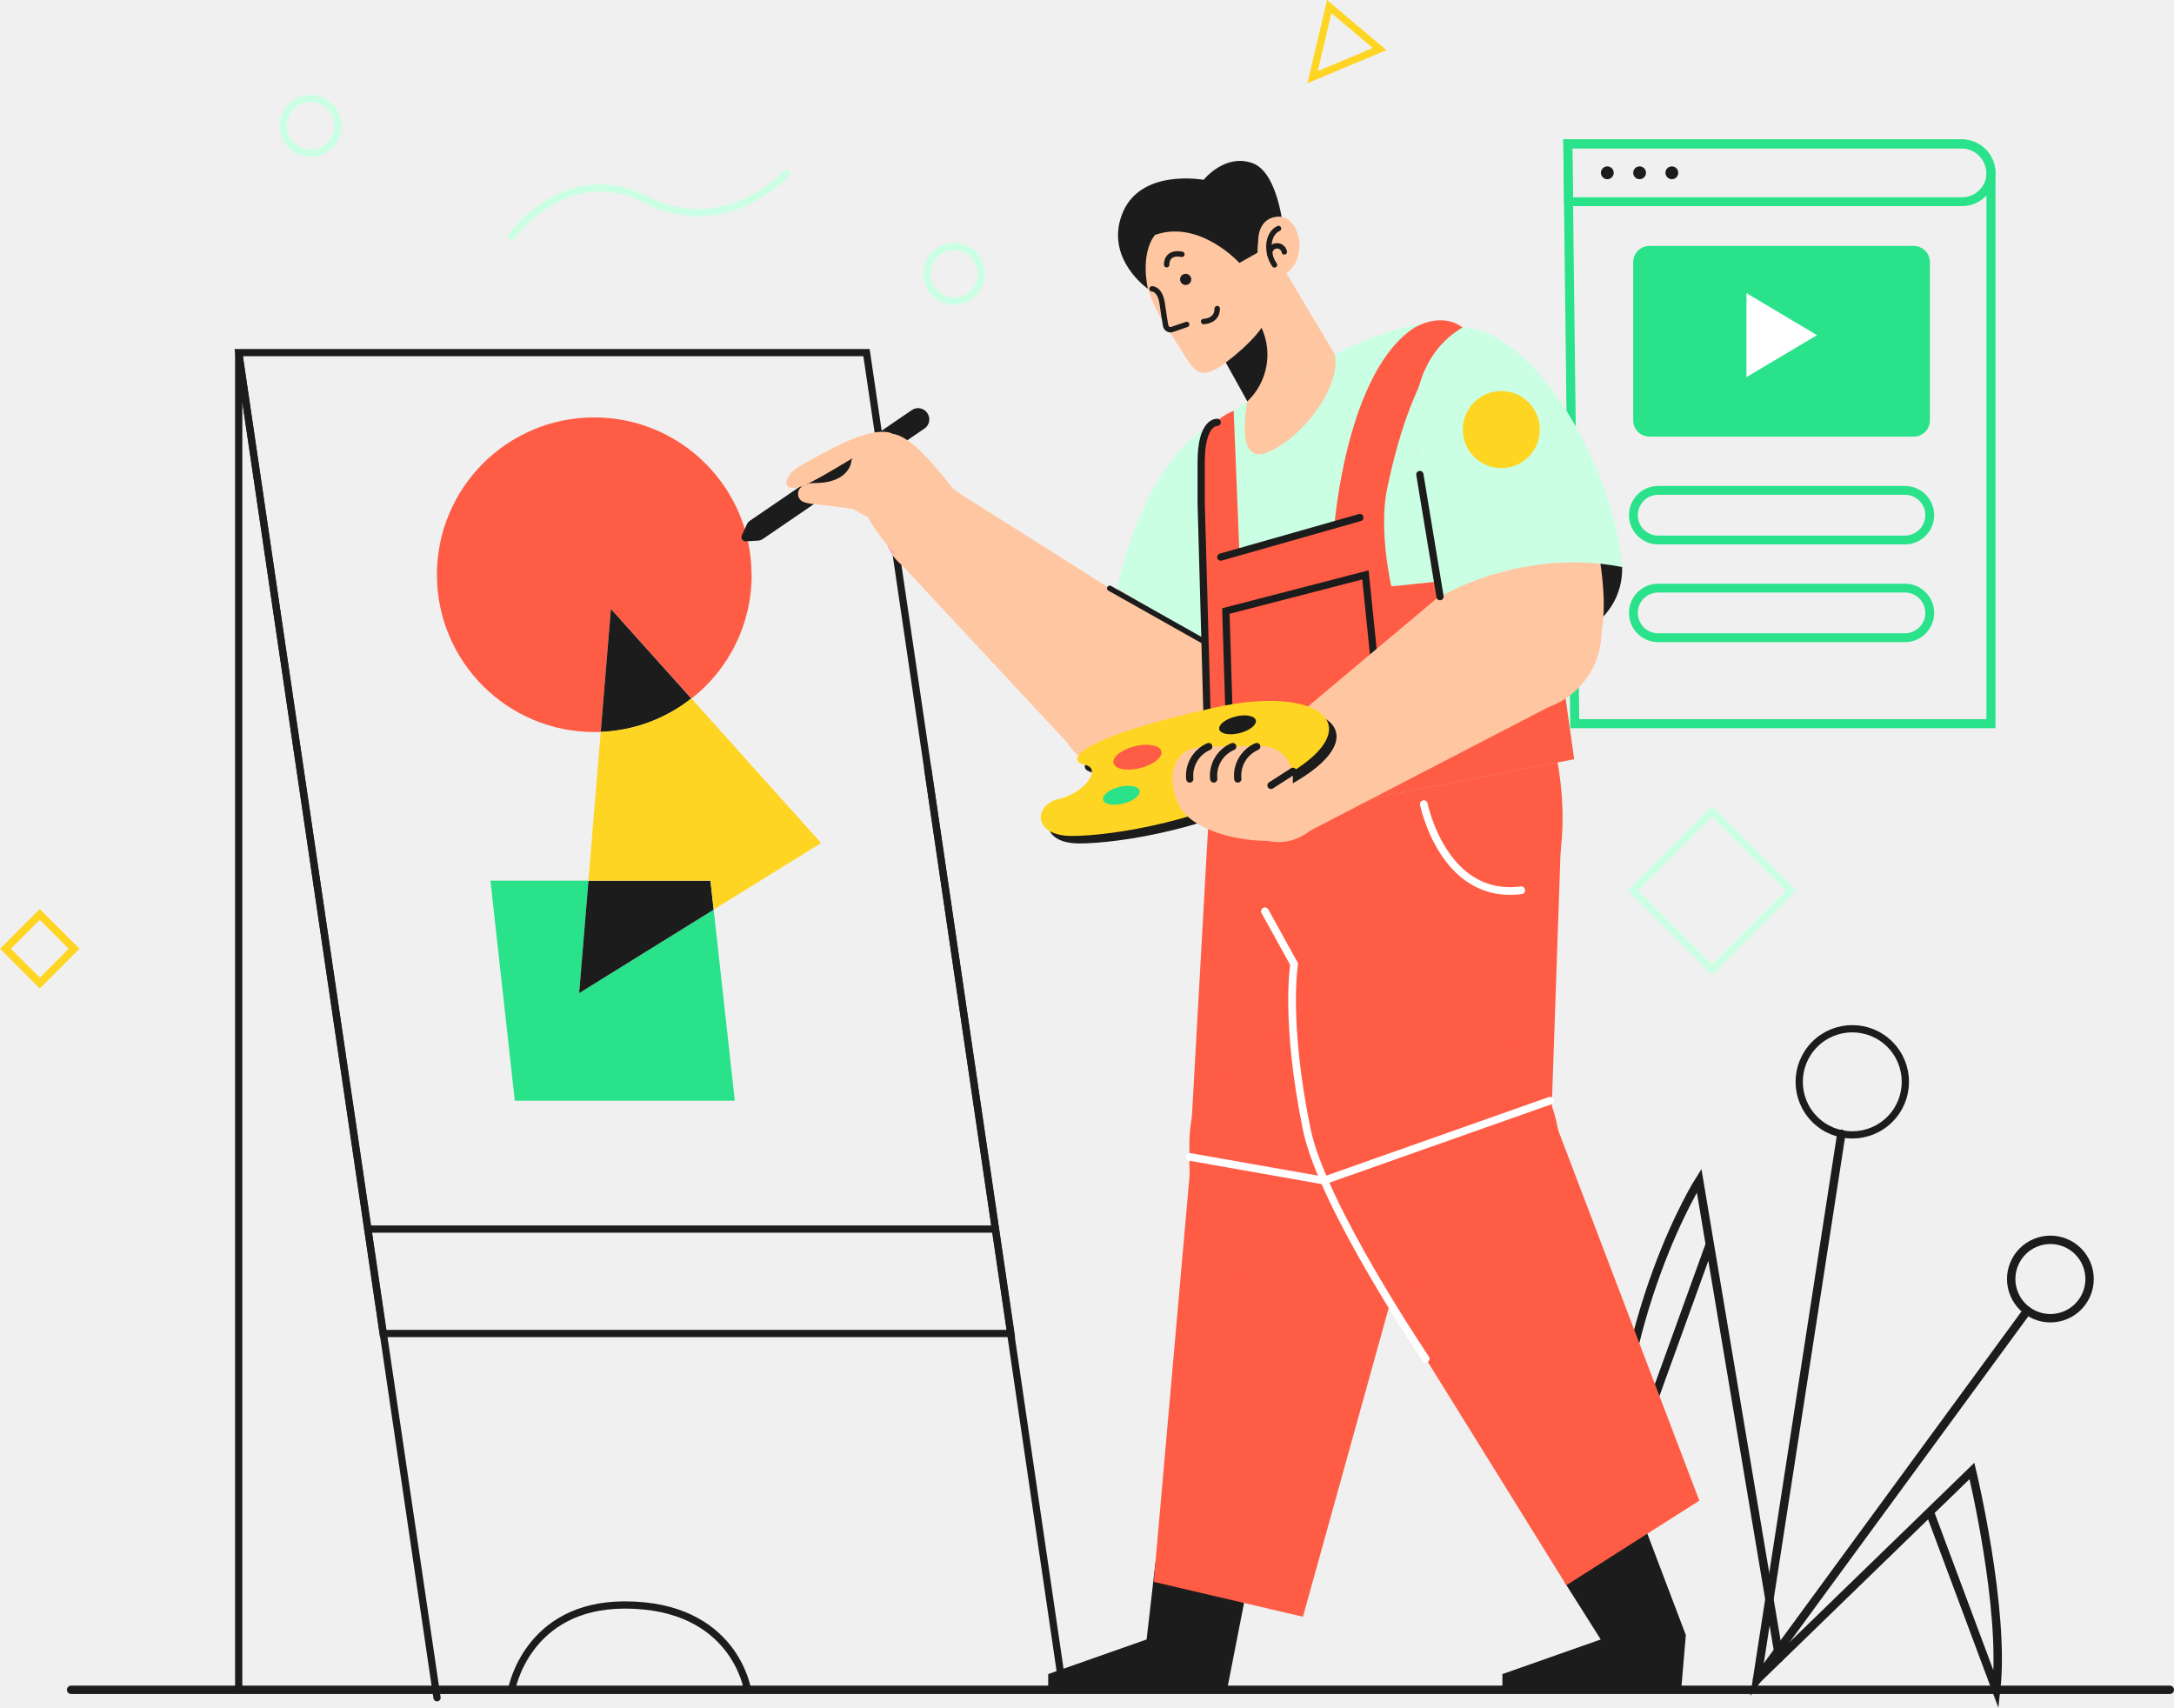
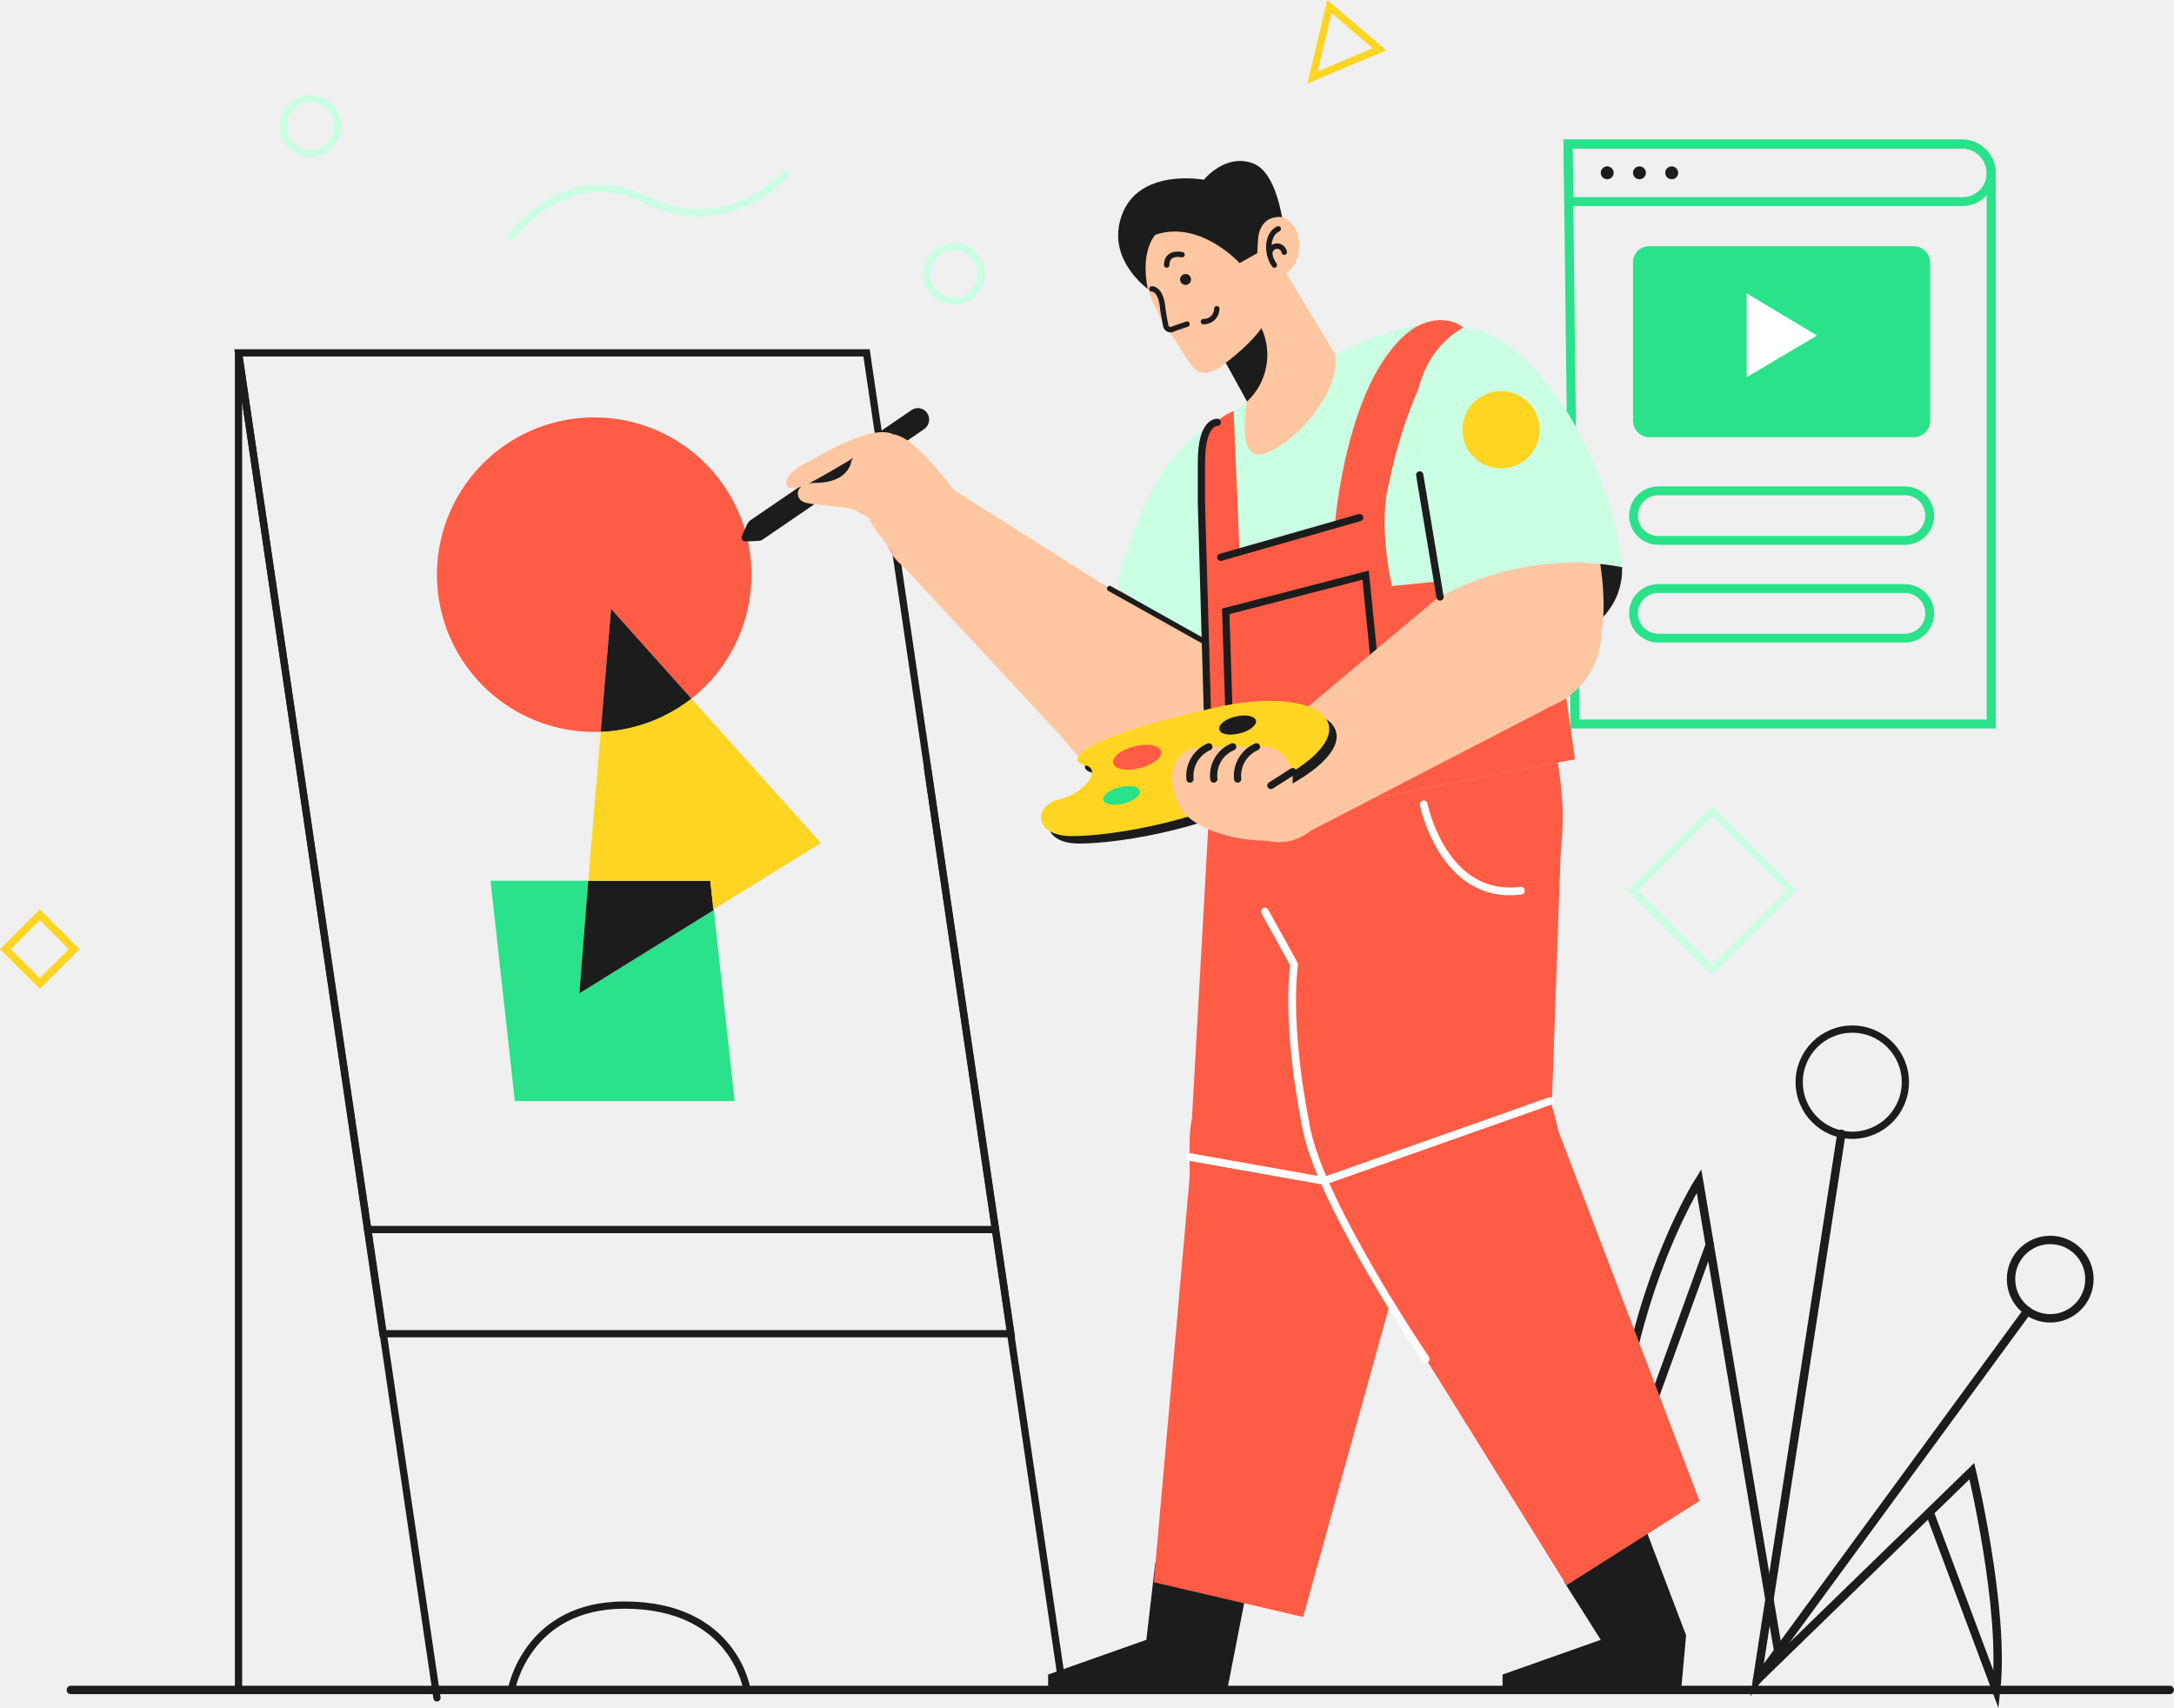
- <svg xmlns="http://www.w3.org/2000/svg" id="Слой_1" data-name="Слой 1" viewBox="0 0 438.26 344.23">
+ <svg xmlns="http://www.w3.org/2000/svg" id="a48e4ca6-3771-48c7-aa52-6f9a88e11289" data-name="Слой 1" viewBox="0 0 438.23 344.24">
  <defs>
-     <style>.cls-1,.cls-14,.cls-18,.cls-2,.cls-3,.cls-4,.cls-5,.cls-6,.cls-7{fill:none;stroke-linecap:round;}.cls-1,.cls-18,.cls-2{stroke:#1c1c1c;}.cls-1,.cls-2,.cls-3,.cls-4,.cls-5,.cls-6,.cls-7{stroke-miterlimit:10;}.cls-1{stroke-width:1.69px;}.cls-2,.cls-3,.cls-5{stroke-width:1.46px;}.cls-3{stroke:#caffe4;}.cls-4,.cls-5{stroke:#ffd524;}.cls-4{stroke-width:1.55px;}.cls-6,.cls-7{stroke:#29e289;}.cls-6{stroke-width:1.82px;}.cls-7{stroke-width:1.78px;}.cls-8{fill:#1c1c1c;}.cls-9{fill:#29e289;}.cls-10{fill:#fff;}.cls-11{fill:#ff5c45;}.cls-12{fill:#ffd524;}.cls-13{fill:#323987;}.cls-14{stroke:#fff;stroke-width:1.55px;}.cls-14,.cls-18{stroke-linejoin:round;}.cls-15{fill:#feafaf;}.cls-16{fill:#ffc7a1;}.cls-17{fill:#caffe4;}.cls-18{stroke-width:1.09px;}</style>
+     <style>.a357f274-fb35-47d0-870f-ba0e2fcf54f5,.a55d2f59-584a-469c-988d-8f25596a06b7,.ad871d37-ee33-488b-963b-be68bf38d83a,.b1f3adc9-1fa6-4922-8305-015e19b458a9,.b6181cbe-cb7a-444a-b05c-c695fe9ed3d0,.bb322ac1-01c2-41be-8a5c-f9810da73f75,.bf955e9a-c2d2-4a1f-8e7f-cd9e702ae1c3,.e5351082-ba18-4a62-96bf-47f19a8bdf4c,.f113da5a-24ba-43a1-b57e-27d898e87f74,.f4fd2693-f1a6-4d44-8e4e-1a6e924351d2{fill:none;stroke-linecap:round;}.a55d2f59-584a-469c-988d-8f25596a06b7,.bf955e9a-c2d2-4a1f-8e7f-cd9e702ae1c3,.f4fd2693-f1a6-4d44-8e4e-1a6e924351d2{stroke:#1c1c1c;}.ad871d37-ee33-488b-963b-be68bf38d83a,.b6181cbe-cb7a-444a-b05c-c695fe9ed3d0,.bb322ac1-01c2-41be-8a5c-f9810da73f75,.bf955e9a-c2d2-4a1f-8e7f-cd9e702ae1c3,.e5351082-ba18-4a62-96bf-47f19a8bdf4c,.f4fd2693-f1a6-4d44-8e4e-1a6e924351d2{stroke-miterlimit:10;}.bf955e9a-c2d2-4a1f-8e7f-cd9e702ae1c3{stroke-width:1.69px;}.ad871d37-ee33-488b-963b-be68bf38d83a,.e5351082-ba18-4a62-96bf-47f19a8bdf4c,.f4fd2693-f1a6-4d44-8e4e-1a6e924351d2{stroke-width:1.46px;}.b1f3adc9-1fa6-4922-8305-015e19b458a9,.e5351082-ba18-4a62-96bf-47f19a8bdf4c{stroke:#caffe4;}.a357f274-fb35-47d0-870f-ba0e2fcf54f5,.ad871d37-ee33-488b-963b-be68bf38d83a{stroke:#ffd524;}.a357f274-fb35-47d0-870f-ba0e2fcf54f5,.b1f3adc9-1fa6-4922-8305-015e19b458a9{stroke-miterlimit:10;}.a357f274-fb35-47d0-870f-ba0e2fcf54f5{stroke-width:1.55px;}.b1f3adc9-1fa6-4922-8305-015e19b458a9{stroke-width:1.46px;}.b6181cbe-cb7a-444a-b05c-c695fe9ed3d0,.bb322ac1-01c2-41be-8a5c-f9810da73f75{stroke:#29e289;}.bb322ac1-01c2-41be-8a5c-f9810da73f75{stroke-width:1.82px;}.b6181cbe-cb7a-444a-b05c-c695fe9ed3d0{stroke-width:1.78px;}.bd980394-3ec5-4cf9-9d64-6f9d771a0522{fill:#1c1c1c;}.a5807f32-6777-46e8-832f-5e0317735581{fill:#29e289;}.be653022-b409-4fe4-9eb9-5521f82232ba{fill:#fff;}.a8259d91-a666-4e53-8c24-414bcd18af68{fill:#ff5c45;}.ba3d414f-0eba-41a8-b7b3-650b7cf7bcc1{fill:#ffd524;}.ea6842be-f36b-4b12-9fcb-de0eb6604387{fill:#323987;}.f113da5a-24ba-43a1-b57e-27d898e87f74{stroke:#fff;stroke-width:1.55px;}.a55d2f59-584a-469c-988d-8f25596a06b7,.f113da5a-24ba-43a1-b57e-27d898e87f74{stroke-linejoin:round;}.bef02044-1292-4c41-af27-45e201742015{fill:#feafaf;}.a8d9c78c-160e-4589-9a6f-05b266992c92{fill:#ffc7a1;}.ae8ebc35-a126-4c1e-b26c-5637d1ed63b2{fill:#caffe4;}.a55d2f59-584a-469c-988d-8f25596a06b7{stroke-width:1.09px;}</style>
  </defs>
-   <line class="cls-1" x1="14.33" y1="340.63" x2="437.42" y2="340.63" />
-   <circle class="cls-1" cx="443.81" cy="335.46" r="7.9" transform="translate(-125.06 117.74) rotate(-22.5)" />
-   <polyline class="cls-1" points="371.2 228.54 354.2 338.57 408.68 264.2" />
-   <path class="cls-1" d="M384.67,416.21,428,374.15s6.7,27.88,4.88,44.12l-13.38-35.86" transform="translate(-30.47 -77.64)" />
-   <path class="cls-1" d="M389.16,411.85,375,327.56l-2-11.94s-17,26.83-17,65.84l19.16-53" transform="translate(-30.47 -77.64)" />
-   <circle class="cls-2" cx="403.88" cy="295.71" r="10.7" transform="translate(-121.28 294.56) rotate(-45)" />
-   <path class="cls-2" d="M133.6,418.27s3-17.1,22.82-17.1c22.18,0,24.74,17.1,24.74,17.1" transform="translate(-30.47 -77.64)" />
-   <path class="cls-3" d="M98.58,103a5.5,5.5,0,1,1-5.49-5.49A5.49,5.49,0,0,1,98.58,103Z" transform="translate(-30.47 -77.64)" />
-   <path class="cls-3" d="M228.31,132.84a5.49,5.49,0,1,1-5.49-5.5A5.49,5.49,0,0,1,228.31,132.84Z" transform="translate(-30.47 -77.64)" />
-   <rect class="cls-4" x="33.59" y="264" width="9.78" height="9.78" transform="translate(-209.33 28.32) rotate(-45)" />
-   <rect class="cls-3" x="364.33" y="245.88" width="22.56" height="22.56" transform="translate(-102.3 263.28) rotate(-45)" />
-   <path class="cls-3" d="M133.6,125.21s11.07-15.44,27.18-7.31,28.2-5.29,28.2-5.29" transform="translate(-30.47 -77.64)" />
-   <polygon class="cls-5" points="267.96 1.32 264.61 15.55 278.12 9.89 267.96 1.32" />
-   <path class="cls-6" d="M346.53,106.64H426a6,6,0,0,1,5.83,6.1V223.52h-83.9Z" transform="translate(-30.47 -77.64)" />
-   <path class="cls-7" d="M346.53,106.64H426a5.83,5.83,0,0,1,5.83,5.83h0A5.83,5.83,0,0,1,426,118.3H346.67Z" transform="translate(-30.47 -77.64)" />
-   <path class="cls-8" d="M355.78,112.47a1.29,1.29,0,1,1-1.28-1.29A1.28,1.28,0,0,1,355.78,112.47Z" transform="translate(-30.47 -77.64)" />
-   <path class="cls-8" d="M362.29,112.47a1.29,1.29,0,1,1-1.29-1.29A1.29,1.29,0,0,1,362.29,112.47Z" transform="translate(-30.47 -77.64)" />
-   <path class="cls-8" d="M368.79,112.47a1.29,1.29,0,1,1-1.29-1.29A1.29,1.29,0,0,1,368.79,112.47Z" transform="translate(-30.47 -77.64)" />
-   <rect class="cls-9" x="329.24" y="49.58" width="59.81" height="38.43" rx="3.26" />
-   <polygon class="cls-10" points="352.07 59.09 352.07 76.02 366.3 67.56 352.07 59.09" />
-   <path class="cls-7" d="M414.49,186.49H364.75a5,5,0,0,1-5-5h0a5,5,0,0,1,5-5h49.74a5,5,0,0,1,5,5h0A5,5,0,0,1,414.49,186.49Z" transform="translate(-30.47 -77.64)" />
-   <path class="cls-7" d="M414.49,206.19H364.75a5,5,0,0,1-5-5h0a5,5,0,0,1,5-5h49.74a5,5,0,0,1,5,5h0A5,5,0,0,1,414.49,206.19Z" transform="translate(-30.47 -77.64)" />
-   <path class="cls-2" d="M205.15,148.72H78.59L107.7,346.44H234.26Z" transform="translate(-30.47 -77.64)" />
-   <polyline class="cls-2" points="88.1 342.23 48.12 71.09 48.12 340.63" />
-   <line class="cls-2" x1="214.29" y1="340.63" x2="187.02" y2="154.9" />
-   <line class="cls-2" x1="74.13" y1="247.76" x2="200.66" y2="247.76" />
-   <path class="cls-11" d="M182,193.53a31.61,31.61,0,0,1-12.13,24.93L153.62,200.4l-2.05,24.8c-.43,0-.86,0-1.3,0a31.71,31.71,0,1,1,31.7-31.7Z" transform="translate(-30.47 -77.64)" />
-   <polygon class="cls-9" points="148.13 221.88 103.78 221.88 98.87 177.53 118.63 177.53 116.75 200.19 143.87 183.37 148.13 221.88" />
-   <path class="cls-8" d="M169.84,218.46a31.51,31.51,0,0,1-18.27,6.74l2.05-24.8Z" transform="translate(-30.47 -77.64)" />
-   <polygon class="cls-8" points="143.87 183.37 116.75 200.19 118.63 177.53 143.22 177.53 143.87 183.37" />
-   <path class="cls-12" d="M196,247.58,174.34,261l-.65-5.84h-24.6l2.48-30a31.51,31.51,0,0,0,18.27-6.74Z" transform="translate(-30.47 -77.64)" />
-   <polygon class="cls-8" points="232.93 314.95 231.15 330.48 211.31 337.46 211.31 340.63 247.36 340.63 252.39 314.95 232.93 314.95" />
-   <polygon class="cls-8" points="315.31 318.79 322.7 330.48 302.87 337.46 302.87 340.63 338.91 340.63 339.85 329.6 331.77 308.31 315.31 318.79" />
-   <path class="cls-11" d="M343.15,225.66s11.93,37.64-18.25,52.87S271,280.73,274.48,239C310.06,230.73,343.15,225.66,343.15,225.66Z" transform="translate(-30.47 -77.64)" />
-   <ellipse class="cls-13" cx="289.56" cy="232.67" rx="23.82" ry="27.04" />
-   <polygon class="cls-11" points="312.71 226.31 314.87 163.77 257.69 168.97 265.74 232.68 312.71 226.31" />
-   <polygon class="cls-11" points="310.4 218.08 342.57 302.5 315.77 319.54 268.54 243.45 310.4 218.08" />
-   <ellipse class="cls-11" cx="290.69" cy="232.88" rx="23.82" ry="27.04" />
-   <ellipse class="cls-11" cx="263.58" cy="230.78" rx="23.82" ry="27.04" />
-   <polygon class="cls-11" points="287.39 229.93 300.78 169.21 243.87 161.01 240.27 225.24 287.39 229.93" />
-   <polygon class="cls-11" points="287.03 238.18 262.66 325.9 232.58 318.87 240.75 226.25 287.03 238.18" />
-   <ellipse class="cls-11" cx="263.59" cy="234.72" rx="23.82" ry="27.04" />
-   <path class="cls-14" d="M285.47,261.33,291.36,272s-1.93,11.34,2.52,33.22c3.14,15.47,24,46.31,24,46.31" transform="translate(-30.47 -77.64)" />
-   <path class="cls-14" d="M317.5,239.74s3.9,19.39,19.64,17.36" transform="translate(-30.47 -77.64)" />
-   <polyline class="cls-14" points="239.85 233.21 266.88 237.98 312.46 221.88" />
-   <circle class="cls-15" cx="263.31" cy="223.52" r="16.15" transform="translate(-99.91 53.31) rotate(-24.78)" />
-   <rect class="cls-16" x="254.17" y="184.19" width="32.3" height="40.58" transform="translate(56.86 -158.47) rotate(20.22)" />
-   <path class="cls-16" d="M269,205.62a16.15,16.15,0,1,1-22.7,2.56A16.16,16.16,0,0,1,269,205.62Z" transform="translate(-30.47 -77.64)" />
-   <path class="cls-15" d="M223.75,177.06a9.24,9.24,0,1,1-13,1.47A9.24,9.24,0,0,1,223.75,177.06Z" transform="translate(-30.47 -77.64)" />
-   <polygon class="cls-16" points="238.57 127.98 218.43 153.24 179.86 111.82 192.35 98.78 238.57 127.98" />
-   <path class="cls-8" d="M216.87,164l-32.62,22.29a1.82,1.82,0,0,1-1,.33l-2.43.14a.83.83,0,0,1-.81-1.17l1-2.22a1.87,1.87,0,0,1,.65-.77l32.63-22.3a2.24,2.24,0,0,1,3.11.59h0A2.23,2.23,0,0,1,216.87,164Z" transform="translate(-30.47 -77.64)" />
-   <path class="cls-16" d="M222.82,176.41c-10.43-13.34-13-12.78-18.44-9.24s-.7,13.5,5,20.43S222.82,176.41,222.82,176.41Z" transform="translate(-30.47 -77.64)" />
-   <path class="cls-16" d="M210.33,165c-4.59-1.69-13.53,3.8-18.18,6.32s-4.16,6.57,1.42,3.72S210.33,165,210.33,165Z" transform="translate(-30.47 -77.64)" />
-   <path class="cls-16" d="M213.41,184.29a28.14,28.14,0,0,1-10.9-4c-5.8-1-8.53-.84-10.12-1.49s-1.78-3.79,2.38-3.79c7.23,0,7.41-4.69,7.41-4.69Z" transform="translate(-30.47 -77.64)" />
-   <path class="cls-17" d="M275.85,162.78S267,165.4,260,182.27a97.54,97.54,0,0,0-4.38,13.95l22.94,14Z" transform="translate(-30.47 -77.64)" />
-   <line class="cls-18" x1="223.71" y1="118.59" x2="242.75" y2="129.32" />
-   <path class="cls-17" d="M288.21,155c21.35-11.92,39.48-19.53,46-1.28s13.6,76.94,13.6,76.94l-73.33,14.15s-1.81-61.65-2.15-71.15S276.91,161.34,288.21,155Z" transform="translate(-30.47 -77.64)" />
-   <path class="cls-16" d="M299.56,149.05c1.37,6.7-6.75,17-13.57,19.79s-4.06-10.31-4.06-10.31Z" transform="translate(-30.47 -77.64)" />
-   <path class="cls-11" d="M279.17,160.44l1.16,28.73,19.17-5.8s2.39-30.73,16.09-39.68c6.14-3.35,9.75,0,9.75,0s-9.6,4.87-15.28,32.7c-1.69,8.31.9,19.45.9,19.45l31.48-3.25,5.37,38.1-73.33,14.15s-1.84-66.87-2.16-77.49A12.49,12.49,0,0,1,279.17,160.44Z" transform="translate(-30.47 -77.64)" />
-   <polygon class="cls-2" points="247.12 123.17 275.26 115.89 278.64 148.91 248 151.46 247.12 123.17" />
-   <path class="cls-2" d="M275.85,162.78s-3.23-.32-3.23,8v8.34l1.16,42" transform="translate(-30.47 -77.64)" />
-   <line class="cls-2" x1="246.1" y1="112.3" x2="274.14" y2="104.33" />
-   <path class="cls-16" d="M286.4,126.81c-4.55-8-11.24-9.63-19.74-4.6s-5.78,14-1.12,21.24,3.17,5.09,4.66,7.26,3.16,3.29,7.38,0l4.35,7.82h0l17.63-9.48C290.06,133.18,290.05,133.19,286.4,126.81Z" transform="translate(-30.47 -77.64)" />
-   <path class="cls-8" d="M261.88,135.87s-8.45-5.85-5.34-14.71c3.41-9.75,16.57-7.27,16.57-7.27s4.29-5.4,9.88-3.35,6.39,15,6.39,15l-9.06,5.1s-8-8.82-17-5.65C260.2,128.93,261.88,135.87,261.88,135.87Z" transform="translate(-30.47 -77.64)" />
-   <path class="cls-16" d="M284.11,126.31s-.25-4.84,4.1-5,6.46,8.82.81,11.92S283.86,128.24,284.11,126.31Z" transform="translate(-30.47 -77.64)" />
-   <path class="cls-18" d="M288.21,123.7c-2.43,1.12-2.44,5.09-.81,7.33" transform="translate(-30.47 -77.64)" />
-   <path class="cls-18" d="M286.46,128.93a1.48,1.48,0,0,1,2.92-.51" transform="translate(-30.47 -77.64)" />
-   <path class="cls-8" d="M277.58,150.71c5.34-4,7.21-7,7.21-7a13,13,0,0,1-2.86,14.84Z" transform="translate(-30.47 -77.64)" />
-   <circle class="cls-8" cx="239.02" cy="56.32" r="1.13" />
-   <path class="cls-18" d="M265.66,131s-.19-2.7,3.07-2.1" transform="translate(-30.47 -77.64)" />
-   <path class="cls-18" d="M273.11,142.45s2.74,0,2.74-2.61" transform="translate(-30.47 -77.64)" />
-   <path class="cls-18" d="M262.71,135.87s1.63-.09,2.07,3.07c.25,1.81.5,3.34.67,4.33a1,1,0,0,0,1.34.77l2.9-1" transform="translate(-30.47 -77.64)" />
-   <path class="cls-8" d="M357.48,191.94c.27,11.44-12.2,18.35-26.83,16.32s-13.95-15.51,3.12-18.33S357.48,191.94,357.48,191.94Z" transform="translate(-30.47 -77.64)" />
-   <polygon class="cls-16" points="253.92 150.6 295.27 115.89 315.75 140.68 260.37 169.39 253.92 150.6" />
-   <circle class="cls-15" cx="306.67" cy="127.32" r="16.15" />
-   <circle class="cls-16" cx="257.73" cy="159.79" r="9.95" />
-   <circle class="cls-16" cx="306.67" cy="127.32" r="16.15" />
-   <path class="cls-16" d="M353.29,205s3.83-13.37-10-46l-27.24,9.56,4.67,29.37Z" transform="translate(-30.47 -77.64)" />
-   <path class="cls-17" d="M325.34,143.69c13.72,0,30.38,27.11,32.14,48.25-20.36-4-36.71,6-36.71,6s-4.1-21.55-5-32.79C314.47,148.72,325.34,143.69,325.34,143.69Z" transform="translate(-30.47 -77.64)" />
-   <line class="cls-2" x1="286.23" y1="95.65" x2="290.3" y2="120.27" />
-   <circle class="cls-12" cx="302.65" cy="86.6" r="7.77" />
-   <path class="cls-8" d="M276.86,221.79c20.93-4.67,31.27,3.52,15.17,13.2s-36,12.67-44,12.67-7.64-6.34-2.61-7.45,8.94-6.15,5.22-6.89S248.36,228.14,276.86,221.79Z" transform="translate(-30.47 -77.64)" />
-   <path class="cls-12" d="M275.35,220.27c20.93-4.66,31.26,3.52,15.17,13.21s-36,12.67-44,12.67-7.64-6.34-2.61-7.45,8.94-6.15,5.21-6.9S246.85,226.63,275.35,220.27Z" transform="translate(-30.47 -77.64)" />
-   <path class="cls-11" d="M264.6,229.08c.3,1.2-1.62,2.72-4.29,3.39s-5.07.22-5.37-1,1.61-2.73,4.28-3.4S264.3,227.87,264.6,229.08Z" transform="translate(-30.47 -77.64)" />
-   <ellipse class="cls-9" cx="256.54" cy="237.91" rx="3.8" ry="1.72" transform="translate(-80.42 -8.48) rotate(-14)" />
-   <path class="cls-8" d="M283.63,222.83c.23.92-1.23,2.08-3.27,2.59s-3.87.17-4.1-.75,1.24-2.08,3.27-2.59S283.4,221.91,283.63,222.83Z" transform="translate(-30.47 -77.64)" />
-   <path class="cls-16" d="M291.11,234.28a6.33,6.33,0,0,0-6.28-6.24c-4.16,0-9.65,0-12.51.2-5,.4-7.22,5.8-4.05,11.95,2.22,4.3,11.18,7.71,21.42,6.83A62.9,62.9,0,0,0,291.11,234.28Z" transform="translate(-30.47 -77.64)" />
-   <path class="cls-2" d="M270.32,234.67a6.38,6.38,0,0,1,3.82-6.54" transform="translate(-30.47 -77.64)" />
-   <path class="cls-2" d="M275.15,234.67a6.37,6.37,0,0,1,3.82-6.54" transform="translate(-30.47 -77.64)" />
-   <path class="cls-2" d="M280,234.67a6.38,6.38,0,0,1,3.82-6.54" transform="translate(-30.47 -77.64)" />
-   <line class="cls-2" x1="260.64" y1="155.48" x2="256.22" y2="158.32" />
+   <line class="bf955e9a-c2d2-4a1f-8e7f-cd9e702ae1c3" x1="14.28" y1="340.63" x2="437.38" y2="340.63" />
+   <circle class="bf955e9a-c2d2-4a1f-8e7f-cd9e702ae1c3" cx="413.28" cy="257.83" r="7.9" />
+   <polyline class="bf955e9a-c2d2-4a1f-8e7f-cd9e702ae1c3" points="371.18 228.53 354.18 338.63 408.68 264.23" />
+   <path class="bf955e9a-c2d2-4a1f-8e7f-cd9e702ae1c3" d="M354.2,338.6l43.3-42.1s6.7,27.9,4.9,44.1L389,304.8" transform="translate(-0.02 0.03)" />
+   <path class="bf955e9a-c2d2-4a1f-8e7f-cd9e702ae1c3" d="M358.7,334.2l-14.2-84.3-2-11.9s-17,26.8-17,65.8l19.2-53" transform="translate(-0.02 0.03)" />
+   <circle class="f4fd2693-f1a6-4d44-8e4e-1a6e924351d2" cx="373.38" cy="218.13" r="10.7" />
+   <path class="f4fd2693-f1a6-4d44-8e4e-1a6e924351d2" d="M103.1,340.6s3-17.1,22.8-17.1c22.2,0,24.7,17.1,24.7,17.1" transform="translate(-0.02 0.03)" />
+   <path class="e5351082-ba18-4a62-96bf-47f19a8bdf4c" d="M68.1,25.4a5.5,5.5,0,1,1-5.5-5.5h0A5.42,5.42,0,0,1,68.1,25.4Z" transform="translate(-0.02 0.03)" />
+   <path class="e5351082-ba18-4a62-96bf-47f19a8bdf4c" d="M197.8,55.2a5.5,5.5,0,1,1-5.5-5.5,5.48,5.48,0,0,1,5.5,5.5Z" transform="translate(-0.02 0.03)" />
+   <rect class="a357f274-fb35-47d0-870f-ba0e2fcf54f5" x="3.14" y="186.39" width="9.8" height="9.8" transform="translate(-132.92 61.74) rotate(-45)" />
+   <rect class="b1f3adc9-1fa6-4922-8305-015e19b458a9" x="333.86" y="168.16" width="22.6" height="22.6" transform="translate(-25.82 296.66) rotate(-45)" />
+   <path class="e5351082-ba18-4a62-96bf-47f19a8bdf4c" d="M103.1,47.6s11.1-15.4,27.2-7.3S158.5,35,158.5,35" transform="translate(-0.02 0.03)" />
+   <polygon class="ad871d37-ee33-488b-963b-be68bf38d83a" points="267.98 1.33 264.58 15.63 278.08 9.93 267.98 1.33" />
+   <path class="bb322ac1-01c2-41be-8a5c-f9810da73f75" d="M316.1,29h79.5a5.93,5.93,0,0,1,5.8,6.1V145.9H317.5Z" transform="translate(-0.02 0.03)" />
+   <path class="b6181cbe-cb7a-444a-b05c-c695fe9ed3d0" d="M316.1,29h79.5a5.8,5.8,0,0,1,5.8,5.8h0a5.8,5.8,0,0,1-5.8,5.8H316.3Z" transform="translate(-0.02 0.03)" />
+   <path class="bd980394-3ec5-4cf9-9d64-6f9d771a0522" d="M325.3,34.8a1.3,1.3,0,1,1-1.3-1.3h0a1.32,1.32,0,0,1,1.3,1.3Z" transform="translate(-0.02 0.03)" />
+   <path class="bd980394-3ec5-4cf9-9d64-6f9d771a0522" d="M331.8,34.8a1.3,1.3,0,1,1-1.3-1.3,1.32,1.32,0,0,1,1.3,1.3Z" transform="translate(-0.02 0.03)" />
+   <path class="bd980394-3ec5-4cf9-9d64-6f9d771a0522" d="M338.3,34.8a1.3,1.3,0,1,1-1.3-1.3,1.32,1.32,0,0,1,1.3,1.3Z" transform="translate(-0.02 0.03)" />
+   <path class="a5807f32-6777-46e8-832f-5e0317735581" d="M332.5,49.6h53.3a3.33,3.33,0,0,1,3.3,3.3V84.8a3.33,3.33,0,0,1-3.3,3.3H332.5a3.33,3.33,0,0,1-3.3-3.3v-32A3.24,3.24,0,0,1,332.5,49.6Z" transform="translate(-0.02 0.03)" />
+   <polygon class="be653022-b409-4fe4-9eb9-5521f82232ba" points="352.08 59.13 352.08 76.03 366.28 67.63 352.08 59.13" />
+   <path class="b6181cbe-cb7a-444a-b05c-c695fe9ed3d0" d="M384,108.9H334.3a5,5,0,0,1-5-5h0a5,5,0,0,1,5-5H384a5,5,0,0,1,5,5h0A5,5,0,0,1,384,108.9Z" transform="translate(-0.02 0.03)" />
+   <path class="b6181cbe-cb7a-444a-b05c-c695fe9ed3d0" d="M384,128.6H334.3a5,5,0,0,1-5-5h0a5,5,0,0,1,5-5H384a5,5,0,0,1,5,5h0A5,5,0,0,1,384,128.6Z" transform="translate(-0.02 0.03)" />
+   <path class="f4fd2693-f1a6-4d44-8e4e-1a6e924351d2" d="M174.7,71.1H48.1L77.2,268.8H203.8Z" transform="translate(-0.02 0.03)" />
+   <polyline class="f4fd2693-f1a6-4d44-8e4e-1a6e924351d2" points="88.08 342.23 48.08 71.13 48.08 340.63" />
+   <line class="f4fd2693-f1a6-4d44-8e4e-1a6e924351d2" x1="214.28" y1="340.63" x2="186.98" y2="154.93" />
+   <line class="f4fd2693-f1a6-4d44-8e4e-1a6e924351d2" x1="74.08" y1="247.83" x2="200.68" y2="247.83" />
+   <path class="a8259d91-a666-4e53-8c24-414bcd18af68" d="M151.5,115.9a31.81,31.81,0,0,1-12.1,24.9l-16.2-18.1-2.1,24.8h-1.3a31.7,31.7,0,1,1,31.7-31.6Z" transform="translate(-0.02 0.03)" />
+   <polygon class="a5807f32-6777-46e8-832f-5e0317735581" points="148.08 221.93 103.78 221.93 98.88 177.53 118.58 177.53 116.78 200.23 143.88 183.43 148.08 221.93" />
+   <path class="bd980394-3ec5-4cf9-9d64-6f9d771a0522" d="M139.4,140.8a31.08,31.08,0,0,1-18.3,6.7l2.1-24.8Z" transform="translate(-0.02 0.03)" />
+   <polygon class="bd980394-3ec5-4cf9-9d64-6f9d771a0522" points="143.88 183.43 116.78 200.23 118.58 177.53 143.18 177.53 143.88 183.43" />
+   <path class="ba3d414f-0eba-41a8-b7b3-650b7cf7bcc1" d="M165.5,169.9l-21.7,13.4-.6-5.8H118.6l2.5-30a32.28,32.28,0,0,0,18.3-6.7Z" transform="translate(-0.02 0.03)" />
+   <polygon class="bd980394-3ec5-4cf9-9d64-6f9d771a0522" points="232.88 315.03 231.08 330.53 211.28 337.53 211.28 340.63 247.38 340.63 252.38 315.03 232.88 315.03" />
+   <polygon class="bd980394-3ec5-4cf9-9d64-6f9d771a0522" points="315.28 318.83 322.68 330.53 302.88 337.53 302.88 340.63 338.88 340.63 339.88 329.63 331.78 308.33 315.28 318.83" />
+   <path class="a8259d91-a666-4e53-8c24-414bcd18af68" d="M312.7,148s11.9,37.6-18.2,52.9-53.9,2.2-50.4-39.5C279.6,153.1,312.7,148,312.7,148Z" transform="translate(-0.02 0.03)" />
+   <ellipse class="ea6842be-f36b-4b12-9fcb-de0eb6604387" cx="289.58" cy="232.73" rx="23.8" ry="27" />
+   <polygon class="a8259d91-a666-4e53-8c24-414bcd18af68" points="312.68 226.33 314.88 163.83 257.68 169.03 265.68 232.73 312.68 226.33" />
+   <polygon class="a8259d91-a666-4e53-8c24-414bcd18af68" points="310.38 218.13 342.58 302.53 315.78 319.53 268.48 243.43 310.38 218.13" />
+   <ellipse class="a8259d91-a666-4e53-8c24-414bcd18af68" cx="290.68" cy="232.93" rx="23.8" ry="27" />
+   <ellipse class="a8259d91-a666-4e53-8c24-414bcd18af68" cx="263.58" cy="230.83" rx="23.8" ry="27" />
+   <polygon class="a8259d91-a666-4e53-8c24-414bcd18af68" points="287.38 229.93 300.78 169.23 243.88 161.03 240.28 225.23 287.38 229.93" />
+   <polygon class="a8259d91-a666-4e53-8c24-414bcd18af68" points="286.98 238.23 262.68 325.93 232.58 318.93 240.78 226.23 286.98 238.23" />
+   <ellipse class="a8259d91-a666-4e53-8c24-414bcd18af68" cx="263.58" cy="234.73" rx="23.8" ry="27" />
+   <path class="f113da5a-24ba-43a1-b57e-27d898e87f74" d="M255,183.7l5.9,10.7s-1.9,11.3,2.5,33.2c3.1,15.5,24,46.3,24,46.3" transform="translate(-0.02 0.03)" />
+   <path class="f113da5a-24ba-43a1-b57e-27d898e87f74" d="M287,162.1s3.9,19.4,19.6,17.4" transform="translate(-0.02 0.03)" />
+   <polyline class="f113da5a-24ba-43a1-b57e-27d898e87f74" points="239.88 233.23 266.88 238.03 312.48 221.93" />
+   <circle class="bef02044-1292-4c41-af27-45e201742015" cx="232.78" cy="145.93" r="16.1" />
+   <rect class="a8d9c78c-160e-4589-9a6f-05b266992c92" x="219.57" y="110.63" width="40.6" height="32.3" transform="translate(37.99 308.09) rotate(-69.78)" />
+   <path class="a8d9c78c-160e-4589-9a6f-05b266992c92" d="M238.5,128a16.16,16.16,0,1,1-22.7,2.6A16.19,16.19,0,0,1,238.5,128Z" transform="translate(-0.02 0.03)" />
+   <path class="bef02044-1292-4c41-af27-45e201742015" d="M193.3,99.4a9.25,9.25,0,1,1-13,1.5,9.33,9.33,0,0,1,13-1.5Z" transform="translate(-0.02 0.03)" />
+   <polygon class="a8d9c78c-160e-4589-9a6f-05b266992c92" points="238.58 128.03 218.38 153.23 179.88 111.83 192.38 98.83 238.58 128.03" />
+   <path class="bd980394-3ec5-4cf9-9d64-6f9d771a0522" d="M186.4,86.4l-32.6,22.3a1.69,1.69,0,0,1-1,.3l-2.4.1a.82.82,0,0,1-.9-.8.6.6,0,0,1,.1-.4l1-2.2a2.41,2.41,0,0,1,.6-.8l32.6-22.3a2.25,2.25,0,0,1,3.1.6h0a2.35,2.35,0,0,1-.5,3.2Z" transform="translate(-0.02 0.03)" />
+   <path class="a8d9c78c-160e-4589-9a6f-05b266992c92" d="M192.4,98.8C182,85.5,179.4,86,174,89.6s-.7,13.5,5,20.4S192.4,98.8,192.4,98.8Z" transform="translate(-0.02 0.03)" />
+   <path class="a8d9c78c-160e-4589-9a6f-05b266992c92" d="M179.9,87.4c-4.6-1.7-13.5,3.8-18.2,6.3s-4.2,6.6,1.4,3.7S179.9,87.4,179.9,87.4Z" transform="translate(-0.02 0.03)" />
+   <path class="a8d9c78c-160e-4589-9a6f-05b266992c92" d="M182.9,106.6a28.13,28.13,0,0,1-10.9-4c-5.8-1-8.5-.8-10.1-1.5s-1.8-3.8,2.4-3.8c7.2,0,7.4-4.7,7.4-4.7Z" transform="translate(-0.02 0.03)" />
+   <path class="ae8ebc35-a126-4c1e-b26c-5637d1ed63b2" d="M245.4,85.1s-8.9,2.6-15.9,19.5a97.5,97.5,0,0,0-4.4,13.9l22.9,14Z" transform="translate(-0.02 0.03)" />
+   <line class="a55d2f59-584a-469c-988d-8f25596a06b7" x1="223.68" y1="118.63" x2="242.78" y2="129.33" />
+   <path class="ae8ebc35-a126-4c1e-b26c-5637d1ed63b2" d="M257.7,77.4c21.4-11.9,39.5-19.5,46-1.3S317.3,153,317.3,153L244,167.2s-1.8-61.6-2.1-71.1S246.4,83.7,257.7,77.4Z" transform="translate(-0.02 0.03)" />
+   <path class="a8d9c78c-160e-4589-9a6f-05b266992c92" d="M269.1,71.4c1.4,6.7-6.8,17-13.6,19.8s-4.1-10.3-4.1-10.3Z" transform="translate(-0.02 0.03)" />
+   <path class="a8259d91-a666-4e53-8c24-414bcd18af68" d="M248.7,82.8l1.2,28.7,19.2-5.8S271.5,75,285.2,66c6.1-3.4,9.8,0,9.8,0s-9.6,4.9-15.3,32.7c-1.7,8.3.9,19.4.9,19.4l31.5-3.2,5.4,38.1L244,167.2s-1.8-66.9-2.2-77.5A13,13,0,0,1,248.7,82.8Z" transform="translate(-0.02 0.03)" />
+   <polygon class="f4fd2693-f1a6-4d44-8e4e-1a6e924351d2" points="247.08 123.23 275.28 115.93 278.58 148.93 247.98 151.53 247.08 123.23" />
+   <path class="f4fd2693-f1a6-4d44-8e4e-1a6e924351d2" d="M245.4,85.1s-3.2-.3-3.2,8v8.3l1.2,42" transform="translate(-0.02 0.03)" />
+   <line class="f4fd2693-f1a6-4d44-8e4e-1a6e924351d2" x1="246.08" y1="112.33" x2="274.08" y2="104.33" />
+   <path class="a8d9c78c-160e-4589-9a6f-05b266992c92" d="M255.9,49.2c-4.5-8-11.2-9.6-19.7-4.6s-5.8,14-1.1,21.2,3.2,5.1,4.7,7.3,3.2,3.3,7.4,0l4.4,7.8h0l17.6-9.5C259.6,55.5,259.6,55.6,255.9,49.2Z" transform="translate(-0.02 0.03)" />
+   <path class="bd980394-3ec5-4cf9-9d64-6f9d771a0522" d="M231.4,58.2s-8.4-5.9-5.3-14.7c3.4-9.8,16.6-7.3,16.6-7.3s4.3-5.4,9.9-3.3,6.4,15,6.4,15L249.9,53s-8-8.8-17-5.7C229.7,51.3,231.4,58.2,231.4,58.2Z" transform="translate(-0.02 0.03)" />
+   <path class="a8d9c78c-160e-4589-9a6f-05b266992c92" d="M253.6,48.7s-.2-4.8,4.1-5,6.5,8.8.8,11.9S253.4,50.6,253.6,48.7Z" transform="translate(-0.02 0.03)" />
+   <path class="a55d2f59-584a-469c-988d-8f25596a06b7" d="M257.7,46.1c-2.4,1.1-2.4,5.1-.8,7.3" transform="translate(-0.02 0.03)" />
+   <path class="a55d2f59-584a-469c-988d-8f25596a06b7" d="M256,51.3a1.47,1.47,0,1,1,2.9-.5" transform="translate(-0.02 0.03)" />
+   <path class="bd980394-3ec5-4cf9-9d64-6f9d771a0522" d="M247.1,73.1c5.3-4,7.2-7,7.2-7a12.86,12.86,0,0,1-2.9,14.8Z" transform="translate(-0.02 0.03)" />
+   <circle class="bd980394-3ec5-4cf9-9d64-6f9d771a0522" cx="238.98" cy="56.33" r="1.1" />
+   <path class="a55d2f59-584a-469c-988d-8f25596a06b7" d="M235.2,53.4s-.2-2.7,3.1-2.1" transform="translate(-0.02 0.03)" />
+   <path class="a55d2f59-584a-469c-988d-8f25596a06b7" d="M242.6,64.8a2.62,2.62,0,0,0,2.7-2.6" transform="translate(-0.02 0.03)" />
+   <path class="a55d2f59-584a-469c-988d-8f25596a06b7" d="M232.2,58.2s1.6-.1,2.1,3.1c.2,1.8.5,3.3.7,4.3a1,1,0,0,0,1.2.8c.1,0,.1,0,.2-.1l2.9-1" transform="translate(-0.02 0.03)" />
+   <path class="bd980394-3ec5-4cf9-9d64-6f9d771a0522" d="M327,114.3c.3,11.4-12.2,18.4-26.8,16.3s-14-15.5,3.1-18.3S327,114.3,327,114.3Z" transform="translate(-0.02 0.03)" />
+   <polygon class="a8d9c78c-160e-4589-9a6f-05b266992c92" points="253.88 150.63 295.28 115.93 315.78 140.73 260.38 169.43 253.88 150.63" />
+   <circle class="bef02044-1292-4c41-af27-45e201742015" cx="306.68" cy="127.33" r="16.1" />
+   <ellipse class="a8d9c78c-160e-4589-9a6f-05b266992c92" cx="257.74" cy="159.82" rx="9.9" ry="10" transform="translate(58.68 388.66) rotate(-80.78)" />
+   <circle class="a8d9c78c-160e-4589-9a6f-05b266992c92" cx="306.68" cy="127.33" r="16.1" />
+   <path class="a8d9c78c-160e-4589-9a6f-05b266992c92" d="M322.8,127.4s3.8-13.4-10-46L285.6,91l4.7,29.4Z" transform="translate(-0.02 0.03)" />
+   <path class="ae8ebc35-a126-4c1e-b26c-5637d1ed63b2" d="M294.9,66.1c13.7,0,30.4,27.1,32.1,48.2-20.4-4-36.7,6-36.7,6s-4.1-21.6-5-32.8C284,71.1,294.9,66.1,294.9,66.1Z" transform="translate(-0.02 0.03)" />
+   <line class="f4fd2693-f1a6-4d44-8e4e-1a6e924351d2" x1="286.18" y1="95.73" x2="290.28" y2="120.33" />
+   <circle class="ba3d414f-0eba-41a8-b7b3-650b7cf7bcc1" cx="302.58" cy="86.63" r="7.8" />
+   <path class="bd980394-3ec5-4cf9-9d64-6f9d771a0522" d="M246.4,144.1c20.9-4.7,31.3,3.5,15.2,13.2s-36,12.7-44,12.7-7.6-6.3-2.6-7.4,8.9-6.1,5.2-6.9S217.9,150.5,246.4,144.1Z" transform="translate(-0.02 0.03)" />
+   <path class="ba3d414f-0eba-41a8-b7b3-650b7cf7bcc1" d="M244.9,142.6c20.9-4.7,31.3,3.5,15.2,13.2s-36,12.7-44,12.7-7.6-6.3-2.6-7.4,8.9-6.1,5.2-6.9S216.4,149,244.9,142.6Z" transform="translate(-0.02 0.03)" />
+   <path class="a8259d91-a666-4e53-8c24-414bcd18af68" d="M234.1,151.4c.3,1.2-1.6,2.7-4.3,3.4s-5.1.2-5.4-1,1.6-2.7,4.3-3.4S233.8,150.2,234.1,151.4Z" transform="translate(-0.02 0.03)" />
+   <ellipse class="a5807f32-6777-46e8-832f-5e0317735581" cx="226.1" cy="160.3" rx="3.8" ry="1.7" transform="translate(-32.08 59.48) rotate(-14)" />
+   <path class="bd980394-3ec5-4cf9-9d64-6f9d771a0522" d="M253.2,145.2c.2.9-1.2,2.1-3.3,2.6s-3.9.2-4.1-.8,1.2-2.1,3.3-2.6S252.9,144.3,253.2,145.2Z" transform="translate(-0.02 0.03)" />
+   <path class="a8d9c78c-160e-4589-9a6f-05b266992c92" d="M260.6,156.6a6.25,6.25,0,0,0-6.3-6.2c-4.2,0-9.6,0-12.5.2-5,.4-7.2,5.8-4,11.9,2.2,4.3,11.2,7.7,21.4,6.8A59.54,59.54,0,0,0,260.6,156.6Z" transform="translate(-0.02 0.03)" />
+   <path class="f4fd2693-f1a6-4d44-8e4e-1a6e924351d2" d="M239.9,157a6.38,6.38,0,0,1,3.8-6.5" transform="translate(-0.02 0.03)" />
+   <path class="f4fd2693-f1a6-4d44-8e4e-1a6e924351d2" d="M244.7,157a6.25,6.25,0,0,1,3.8-6.5" transform="translate(-0.02 0.03)" />
+   <path class="f4fd2693-f1a6-4d44-8e4e-1a6e924351d2" d="M249.5,157a6.38,6.38,0,0,1,3.8-6.5" transform="translate(-0.02 0.03)" />
+   <line class="f4fd2693-f1a6-4d44-8e4e-1a6e924351d2" x1="260.58" y1="155.53" x2="256.18" y2="158.33" />
</svg>
